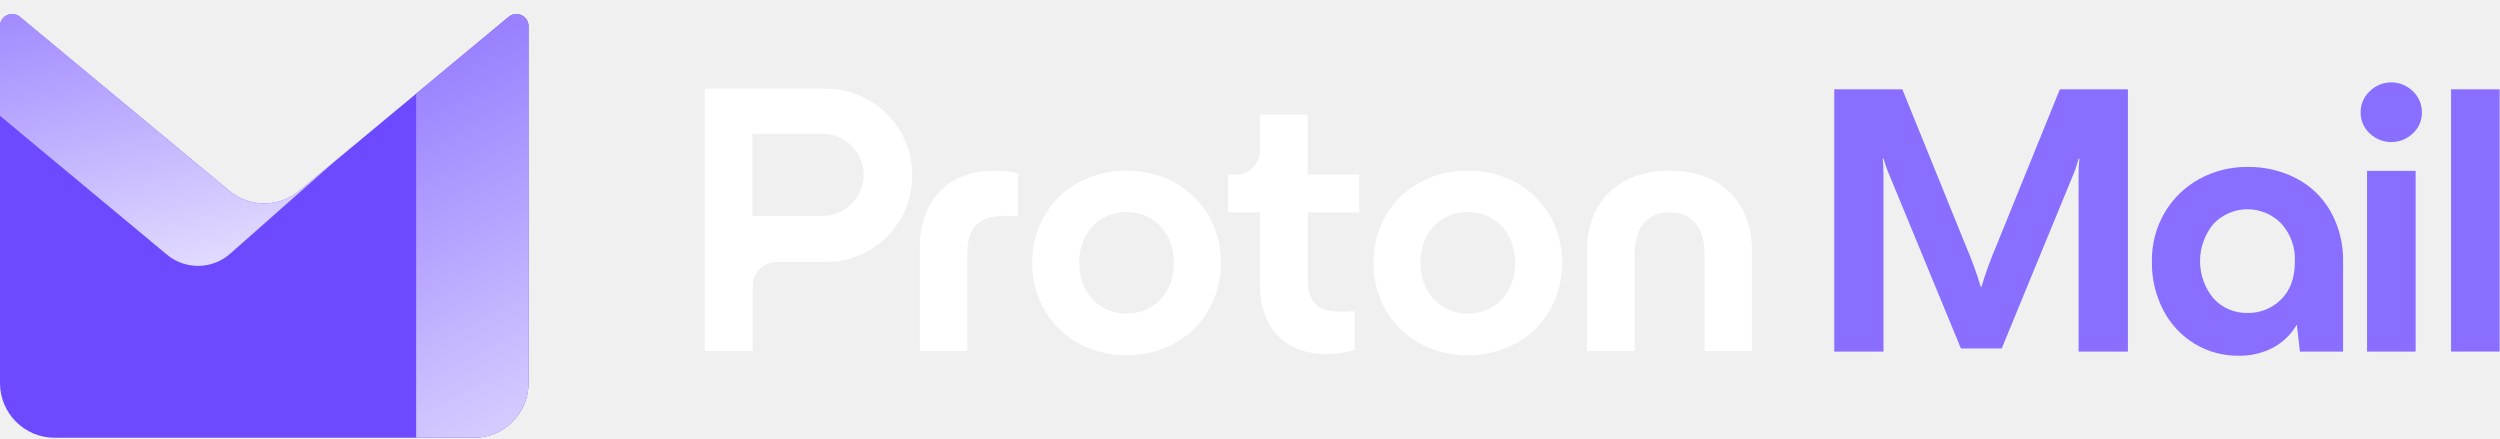
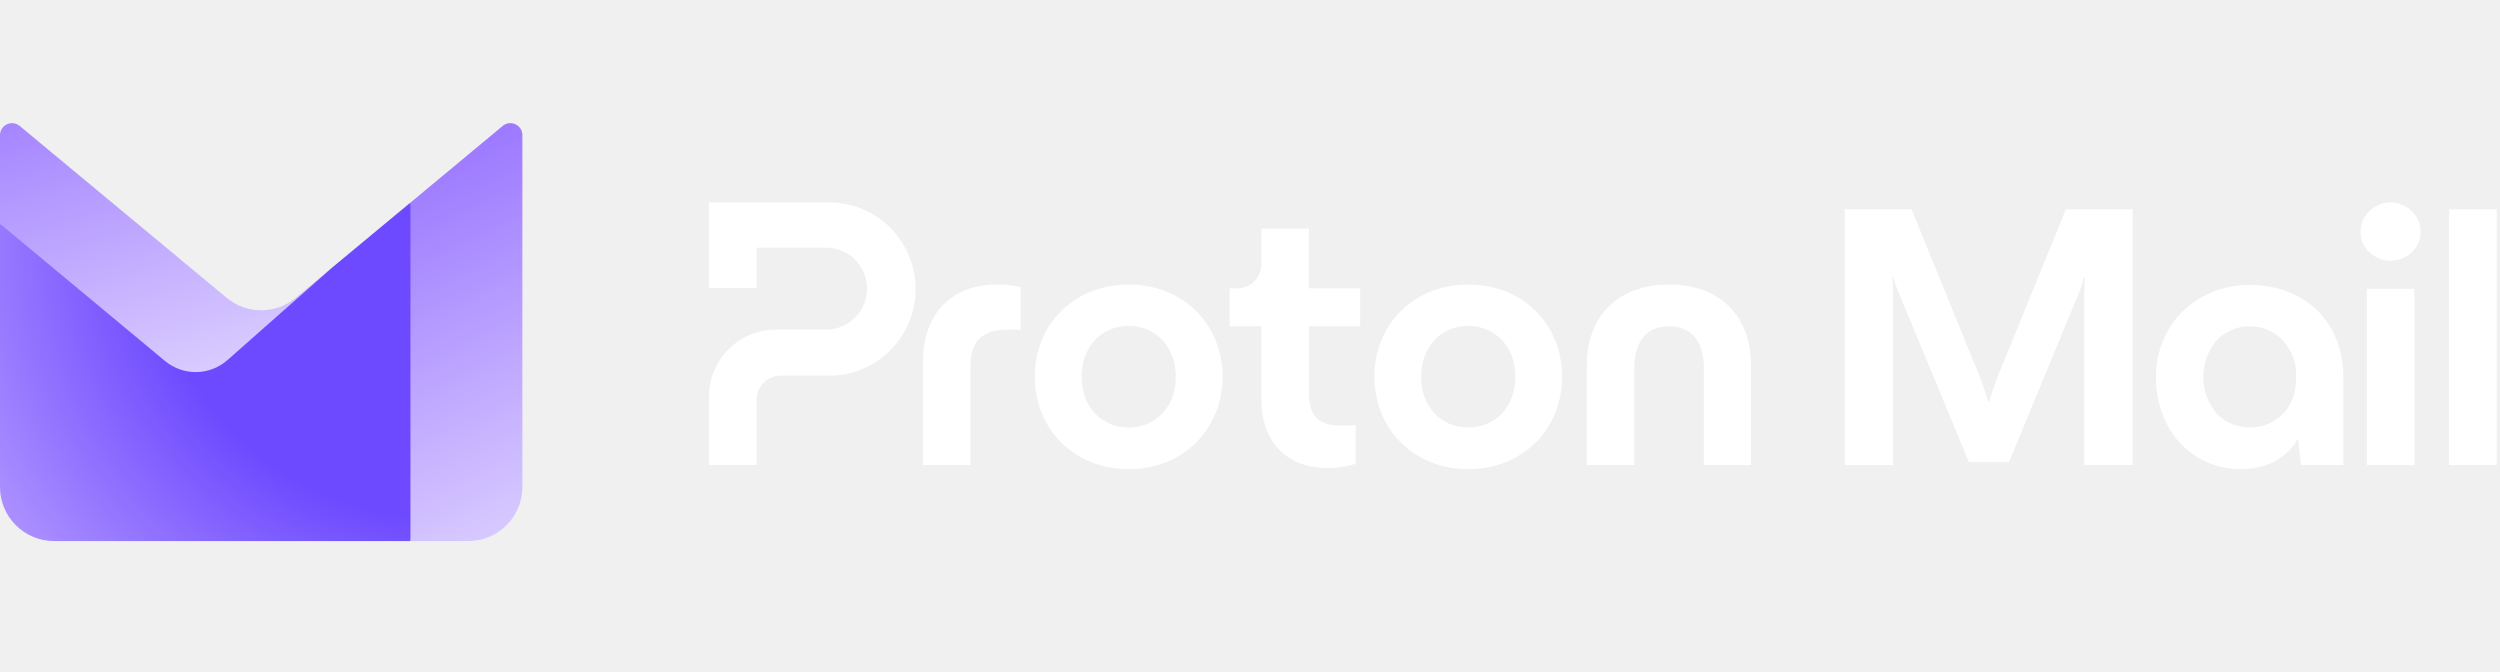
- <svg xmlns="http://www.w3.org/2000/svg" width="1646" height="289" viewBox="0 0 1646 289" fill="none">
-   <path d="M0 17.266C0 10.49 7.898 6.783 13.111 11.112L151 125.623C164.334 136.697 183.666 136.697 197 125.623L334.889 11.112C340.102 6.783 348 10.49 348 17.266V252.224C348 272.106 331.882 288.224 312 288.224H36C16.118 288.224 0 272.106 0 252.224V17.266Z" fill="#6D4AFF" />
-   <path fill-rule="evenodd" clip-rule="evenodd" d="M220.981 105.681L221 105.696L151.558 167.037C139.728 177.487 122.046 177.75 109.911 167.658L0 76.249V17.239C0 10.463 7.898 6.755 13.111 11.084L151 125.596C164.334 136.669 183.666 136.669 197 125.596L220.981 105.681Z" fill="url(#paint0_linear_8236_33972)" />
-   <path fill-rule="evenodd" clip-rule="evenodd" d="M274 61.651V288.196H312C331.882 288.196 348 272.077 348 252.196V17.239C348 10.463 340.102 6.755 334.889 11.085L274 61.651Z" fill="url(#paint1_linear_8236_33972)" />
-   <path d="M1207.68 231.475V58.813H1252.49L1294.5 162.346C1298.23 171.011 1301.45 179.888 1304.14 188.931H1304.56C1307.26 179.894 1310.48 171.017 1314.19 162.346L1356.2 58.813H1401.02V231.475H1368.54V115.786C1368.5 111.976 1368.68 108.167 1369.07 104.378H1368.54C1367.54 108.459 1366.19 112.444 1364.49 116.284L1317.93 229.449H1291.09L1244.39 116.284C1242.71 112.409 1241.27 108.432 1240.09 104.378H1239.59C1239.95 108.17 1240.12 111.977 1240.09 115.786V231.475H1207.68Z" fill="#8A6EFF" />
-   <path d="M1512.13 117.564C1521.54 122.499 1529.31 130.054 1534.52 139.315C1540.1 149.373 1542.92 160.728 1542.69 172.227V231.475H1514.26L1512.23 213.704C1508.53 220.147 1503.08 225.418 1496.52 228.916C1489.5 232.569 1481.66 234.391 1473.74 234.212C1463.63 234.314 1453.69 231.607 1445.02 226.393C1436.26 221.071 1429.12 213.45 1424.38 204.357C1419.2 194.349 1416.59 183.209 1416.8 171.943C1416.66 160.854 1419.5 149.931 1425.01 140.311C1430.41 130.96 1438.25 123.255 1447.69 118.026C1457.47 112.593 1468.49 109.8 1479.68 109.922C1490.96 109.727 1502.12 112.353 1512.13 117.564ZM1501.71 197.284C1507.9 191.384 1510.95 183.067 1510.95 171.978C1511.34 162.915 1508.17 154.061 1502.1 147.312C1499.22 144.296 1495.75 141.896 1491.91 140.257C1488.07 138.617 1483.94 137.772 1479.77 137.772C1475.59 137.772 1471.46 138.617 1467.62 140.257C1463.78 141.896 1460.32 144.296 1457.43 147.312C1451.66 154.225 1448.51 162.941 1448.51 171.943C1448.51 180.944 1451.66 189.66 1457.43 196.573C1460.27 199.654 1463.74 202.093 1467.6 203.729C1471.46 205.366 1475.63 206.161 1479.82 206.063C1483.87 206.131 1487.89 205.389 1491.65 203.882C1495.41 202.374 1498.83 200.131 1501.71 197.284Z" fill="#8A6EFF" />
-   <path d="M1560.21 87.816C1558.3 86.069 1556.78 83.937 1555.75 81.56C1554.72 79.183 1554.21 76.615 1554.24 74.025C1554.21 71.416 1554.73 68.829 1555.76 66.43C1556.79 64.031 1558.3 61.873 1560.21 60.093C1563.99 56.334 1569.1 54.224 1574.43 54.224C1579.76 54.224 1584.87 56.334 1588.65 60.093C1590.54 61.88 1592.05 64.04 1593.07 66.438C1594.09 68.836 1594.61 71.419 1594.58 74.025C1594.61 76.612 1594.1 79.176 1593.08 81.552C1592.06 83.927 1590.55 86.062 1588.65 87.816C1584.83 91.491 1579.73 93.543 1574.43 93.543C1569.13 93.543 1564.03 91.491 1560.21 87.816ZM1590.46 231.475H1558.47V112.482H1590.46V231.475Z" fill="#8A6EFF" />
-   <path d="M1645.76 231.475H1613.78V58.813H1645.76V231.475Z" fill="#8A6EFF" />
-   <path d="M543.756 58.384H464V231.153H495.597V188.289C495.597 184.104 497.259 180.09 500.219 177.131C503.178 174.171 507.192 172.509 511.377 172.509H543.756C558.838 172.509 573.302 166.518 583.967 155.853C594.631 145.188 600.622 130.724 600.622 115.642C600.674 108.141 599.241 100.705 596.406 93.76C593.572 86.815 589.391 80.5 584.105 75.178C578.82 69.856 572.533 65.632 565.608 62.75C558.683 59.868 551.257 58.384 543.756 58.384ZM568.635 115.251C568.607 122.39 565.746 129.226 560.681 134.257C555.617 139.289 548.762 142.104 541.623 142.085H495.419V88.097H541.623C545.166 88.097 548.674 88.795 551.947 90.151C555.219 91.506 558.193 93.493 560.698 95.998C563.203 98.503 565.19 101.477 566.546 104.75C567.902 108.023 568.599 111.531 568.599 115.073L568.635 115.251Z" fill="white" />
-   <path d="M605.598 231.155V162.63C605.598 134.659 621.947 112.374 654.61 112.374C659.863 112.298 665.105 112.883 670.213 114.116V142.336C666.481 142.087 663.104 142.087 661.789 142.087C644.48 142.087 636.91 149.977 636.91 166.078V231.155H605.598Z" fill="white" />
-   <path d="M679.598 173.009C679.598 138.605 705.579 112.375 741.725 112.375C777.871 112.375 803.816 138.534 803.816 173.009C803.816 207.485 777.835 233.892 741.725 233.892C705.614 233.892 679.598 207.414 679.598 173.009ZM772.895 173.009C772.895 153.461 759.78 139.6 741.725 139.6C723.669 139.6 710.519 153.461 710.519 173.009C710.519 192.557 723.634 206.418 741.725 206.418C759.815 206.418 772.895 192.806 772.895 173.009Z" fill="white" />
-   <path d="M894.874 139.847H861.003V183.137C861.003 198.242 866.44 205.173 882.008 205.173C883.501 205.173 887.232 205.173 891.924 204.924V230.408C885.976 232.149 879.817 233.07 873.62 233.144C847.39 233.144 829.548 217.293 829.548 187.367V139.847H808.543V114.968H813.768C817.953 114.968 821.967 113.305 824.926 110.346C827.886 107.387 829.548 103.373 829.548 99.187V75.517H861.003V114.861H894.874V139.847Z" fill="white" />
-   <path d="M904.291 173.009C904.291 138.605 930.272 112.375 966.383 112.375C1002.49 112.375 1028.51 138.534 1028.51 173.009C1028.51 207.485 1002.53 233.892 966.383 233.892C930.237 233.892 904.291 207.414 904.291 173.009ZM997.588 173.009C997.588 153.461 984.473 139.6 966.383 139.6C948.292 139.6 935.212 153.461 935.212 173.009C935.212 192.557 948.327 206.418 966.383 206.418C984.438 206.418 997.588 192.806 997.588 173.009Z" fill="white" />
-   <path d="M1044.82 231.156V165.083C1044.82 134.411 1064.37 112.375 1099.27 112.375C1134.18 112.375 1153.48 134.411 1153.48 165.083V231.156H1122.31V167.571C1122.31 150.476 1114.63 139.849 1099.27 139.849C1083.92 139.849 1076.28 150.511 1076.28 167.571V231.156H1044.82Z" fill="white" />
+ <svg xmlns="http://www.w3.org/2000/svg" width="134" height="36" viewBox="0 0 134 36" fill="none">
+   <g clip-path="url(#clip0_53_676)">
+     <path d="M38 21.259V24.924H40.559V21.419C40.559 21.079 40.693 20.75 40.934 20.51C41.173 20.27 41.5 20.133 41.839 20.133H44.463C45.686 20.133 46.86 19.644 47.724 18.772C48.589 17.903 49.075 16.722 49.075 15.493C49.075 14.264 48.589 13.083 47.724 12.211C46.86 11.342 45.686 10.853 44.46 10.853H38V15.433H40.559V13.274H44.29C44.87 13.274 45.424 13.506 45.834 13.918C46.243 14.329 46.473 14.887 46.473 15.47C46.473 16.053 46.243 16.611 45.834 17.022C45.424 17.434 44.87 17.666 44.29 17.666H41.58C41.111 17.666 40.644 17.757 40.212 17.94C39.777 18.12 39.385 18.386 39.052 18.72C38.719 19.055 38.458 19.452 38.276 19.887C38.094 20.319 38 20.787 38 21.259Z" fill="white" />
+     <path d="M49.47 24.924V19.341C49.47 17.062 50.792 15.25 53.44 15.25C53.863 15.244 54.287 15.29 54.702 15.39V17.686C54.401 17.666 54.142 17.666 54.02 17.666C52.618 17.666 52.015 18.312 52.015 19.621V24.924H49.47Z" fill="white" />
+     <path d="M55.464 20.19C55.464 17.388 57.568 15.253 60.497 15.253C63.426 15.253 65.53 17.388 65.53 20.19C65.53 22.991 63.426 25.147 60.497 25.147C57.568 25.147 55.464 22.989 55.464 20.19ZM63.022 20.19C63.022 18.598 61.958 17.468 60.497 17.468C59.032 17.468 57.972 18.595 57.972 20.19C57.972 21.802 59.035 22.912 60.497 22.912C61.961 22.912 63.022 21.799 63.022 20.19Z" fill="white" />
+     <path d="M73.668 20.19C73.668 17.388 75.772 15.253 78.7 15.253C81.626 15.253 83.73 17.388 83.73 20.19C83.73 22.991 81.626 25.147 78.7 25.147C75.772 25.147 73.668 22.989 73.668 20.19ZM81.222 20.19C81.222 18.598 80.159 17.468 78.698 17.468C77.236 17.468 76.173 18.595 76.173 20.19C76.173 21.802 77.236 22.912 78.698 22.912C80.159 22.912 81.222 21.799 81.222 20.19Z" fill="white" />
+     <path d="M85.053 24.924V19.544C85.053 17.045 86.636 15.25 89.463 15.25C92.269 15.25 93.853 17.042 93.853 19.544V24.924H91.328V19.744C91.328 18.355 90.705 17.485 89.463 17.485C88.22 17.485 87.597 18.352 87.597 19.744V24.924H85.053Z" fill="white" />
+     <path d="M72.906 17.488H70.159V21.016C70.159 22.245 70.6 22.808 71.862 22.808C71.981 22.808 72.283 22.808 72.664 22.788V24.864C72.144 25.004 71.683 25.087 71.18 25.087C69.056 25.087 67.611 23.798 67.611 21.359V17.488H65.905V15.453H66.332C66.499 15.453 66.667 15.418 66.821 15.355C66.977 15.29 67.116 15.195 67.236 15.075C67.355 14.955 67.449 14.815 67.514 14.658C67.58 14.501 67.611 14.335 67.611 14.166V12.248H70.156V15.453H72.903V17.488H72.906Z" fill="white" />
+     <path d="M98.882 11.216H102.457L105.808 19.439C106.107 20.128 106.362 20.831 106.577 21.549H106.612C106.827 20.831 107.083 20.125 107.381 19.439L110.732 11.216H114.307V24.929H111.717V15.742C111.714 15.439 111.729 15.136 111.76 14.836H111.717C111.637 15.159 111.531 15.476 111.396 15.782L107.683 24.769H105.535L101.811 15.782C101.676 15.473 101.561 15.159 101.469 14.836H101.429C101.458 15.136 101.472 15.439 101.469 15.742V24.932H98.882V11.216Z" fill="white" />
+     <path d="M123.165 15.882C123.915 16.274 124.535 16.874 124.951 17.609C125.396 18.407 125.62 19.311 125.603 20.223V24.929H123.335L123.174 23.516C122.878 24.028 122.444 24.446 121.922 24.726C121.362 25.015 120.736 25.16 120.104 25.146C119.297 25.155 118.505 24.94 117.813 24.526C117.112 24.102 116.544 23.496 116.165 22.776C115.751 21.981 115.545 21.098 115.562 20.203C115.55 19.322 115.777 18.456 116.217 17.689C116.647 16.946 117.27 16.334 118.025 15.919C118.806 15.488 119.685 15.265 120.578 15.276C121.477 15.259 122.367 15.468 123.165 15.882ZM122.335 22.213C122.829 21.744 123.073 21.083 123.073 20.203C123.105 19.482 122.849 18.779 122.367 18.244C122.137 18.004 121.862 17.815 121.554 17.684C121.247 17.552 120.92 17.486 120.587 17.486C120.254 17.486 119.923 17.552 119.619 17.684C119.312 17.815 119.036 18.004 118.806 18.244C118.347 18.793 118.094 19.485 118.094 20.2C118.094 20.915 118.347 21.606 118.806 22.155C119.033 22.401 119.309 22.593 119.619 22.724C119.926 22.853 120.259 22.919 120.592 22.91C120.914 22.916 121.236 22.856 121.537 22.736C121.833 22.619 122.106 22.438 122.335 22.213Z" fill="white" />
+     <path d="M127.001 13.521C126.849 13.38 126.728 13.212 126.645 13.023C126.562 12.834 126.522 12.631 126.525 12.425C126.522 12.22 126.565 12.014 126.645 11.822C126.728 11.631 126.849 11.459 127.001 11.319C127.303 11.022 127.71 10.853 128.135 10.853C128.56 10.853 128.968 11.022 129.27 11.319C129.422 11.462 129.542 11.633 129.623 11.822C129.703 12.014 129.746 12.217 129.743 12.425C129.746 12.631 129.706 12.834 129.623 13.023C129.542 13.212 129.422 13.38 129.27 13.521C128.965 13.812 128.557 13.975 128.135 13.975C127.71 13.975 127.306 13.812 127.001 13.521ZM129.413 24.929H126.863V15.479H129.413V24.929Z" fill="white" />
+     <path d="M133.824 24.929H131.271V11.216H133.824V24.929Z" fill="white" />
+     <path fill-rule="evenodd" clip-rule="evenodd" d="M17.78 14.361L17.782 14.362L10 23L0 11.993V7.245C0 6.7 0.635 6.401 1.055 6.75L12.149 15.963C13.222 16.854 14.778 16.854 15.851 15.963L17.78 14.361Z" fill="url(#paint0_linear_53_676)" />
+     <path d="M22 10.857L17.78 14.361L17.782 14.362L12.194 19.298C11.242 20.139 9.82 20.16 8.843 19.348L0 11.993V26.104C0 27.703 1.297 29 2.897 29H22L24 19.928L22 10.857Z" fill="url(#paint1_radial_53_676)" />
+     <path fill-rule="evenodd" clip-rule="evenodd" d="M22 10.86V29L25.103 29C26.703 29 28 27.703 28 26.104V7.245C28 6.7 27.364 6.401 26.945 6.75L22 10.86Z" fill="url(#paint2_linear_53_676)" />
+   </g>
  <defs>
-     <linearGradient id="paint0_linear_8236_33972" x1="262.5" y1="145.696" x2="183.177" y2="-192.945" gradientUnits="userSpaceOnUse">
-       <stop stop-color="#E2DBFF" />
-       <stop offset="1" stop-color="#6D4AFF" />
+     <linearGradient id="paint0_linear_53_676" x1="10.507" y1="23.152" x2="1.116" y2="-9.469" gradientUnits="userSpaceOnUse">
+       <stop stop-color="#E3D9FF" />
+       <stop offset="1" stop-color="#7341FF" />
    </linearGradient>
-     <linearGradient id="paint1_linear_8236_33972" x1="454" y1="471.696" x2="183.302" y2="-106.573" gradientUnits="userSpaceOnUse">
-       <stop offset="0.271" stop-color="#E2DBFF" />
-       <stop offset="1" stop-color="#6D4AFF" />
+     <radialGradient id="paint1_radial_53_676" cx="0" cy="0" r="1" gradientUnits="userSpaceOnUse" gradientTransform="translate(23.8954 13.0774) scale(27.9882 26.381)">
+       <stop offset="0.556" stop-color="#6D4AFF" />
+       <stop offset="0.994" stop-color="#AA8EFF" />
+     </radialGradient>
+     <linearGradient id="paint2_linear_53_676" x1="37.055" y1="43.522" x2="15.455" y2="-3.075" gradientUnits="userSpaceOnUse">
+       <stop offset="0.271" stop-color="#E3D9FF" />
+       <stop offset="1" stop-color="#7341FF" />
    </linearGradient>
+     <clipPath id="clip0_53_676">
+       <rect width="134" height="36" fill="white" />
+     </clipPath>
  </defs>
</svg>
